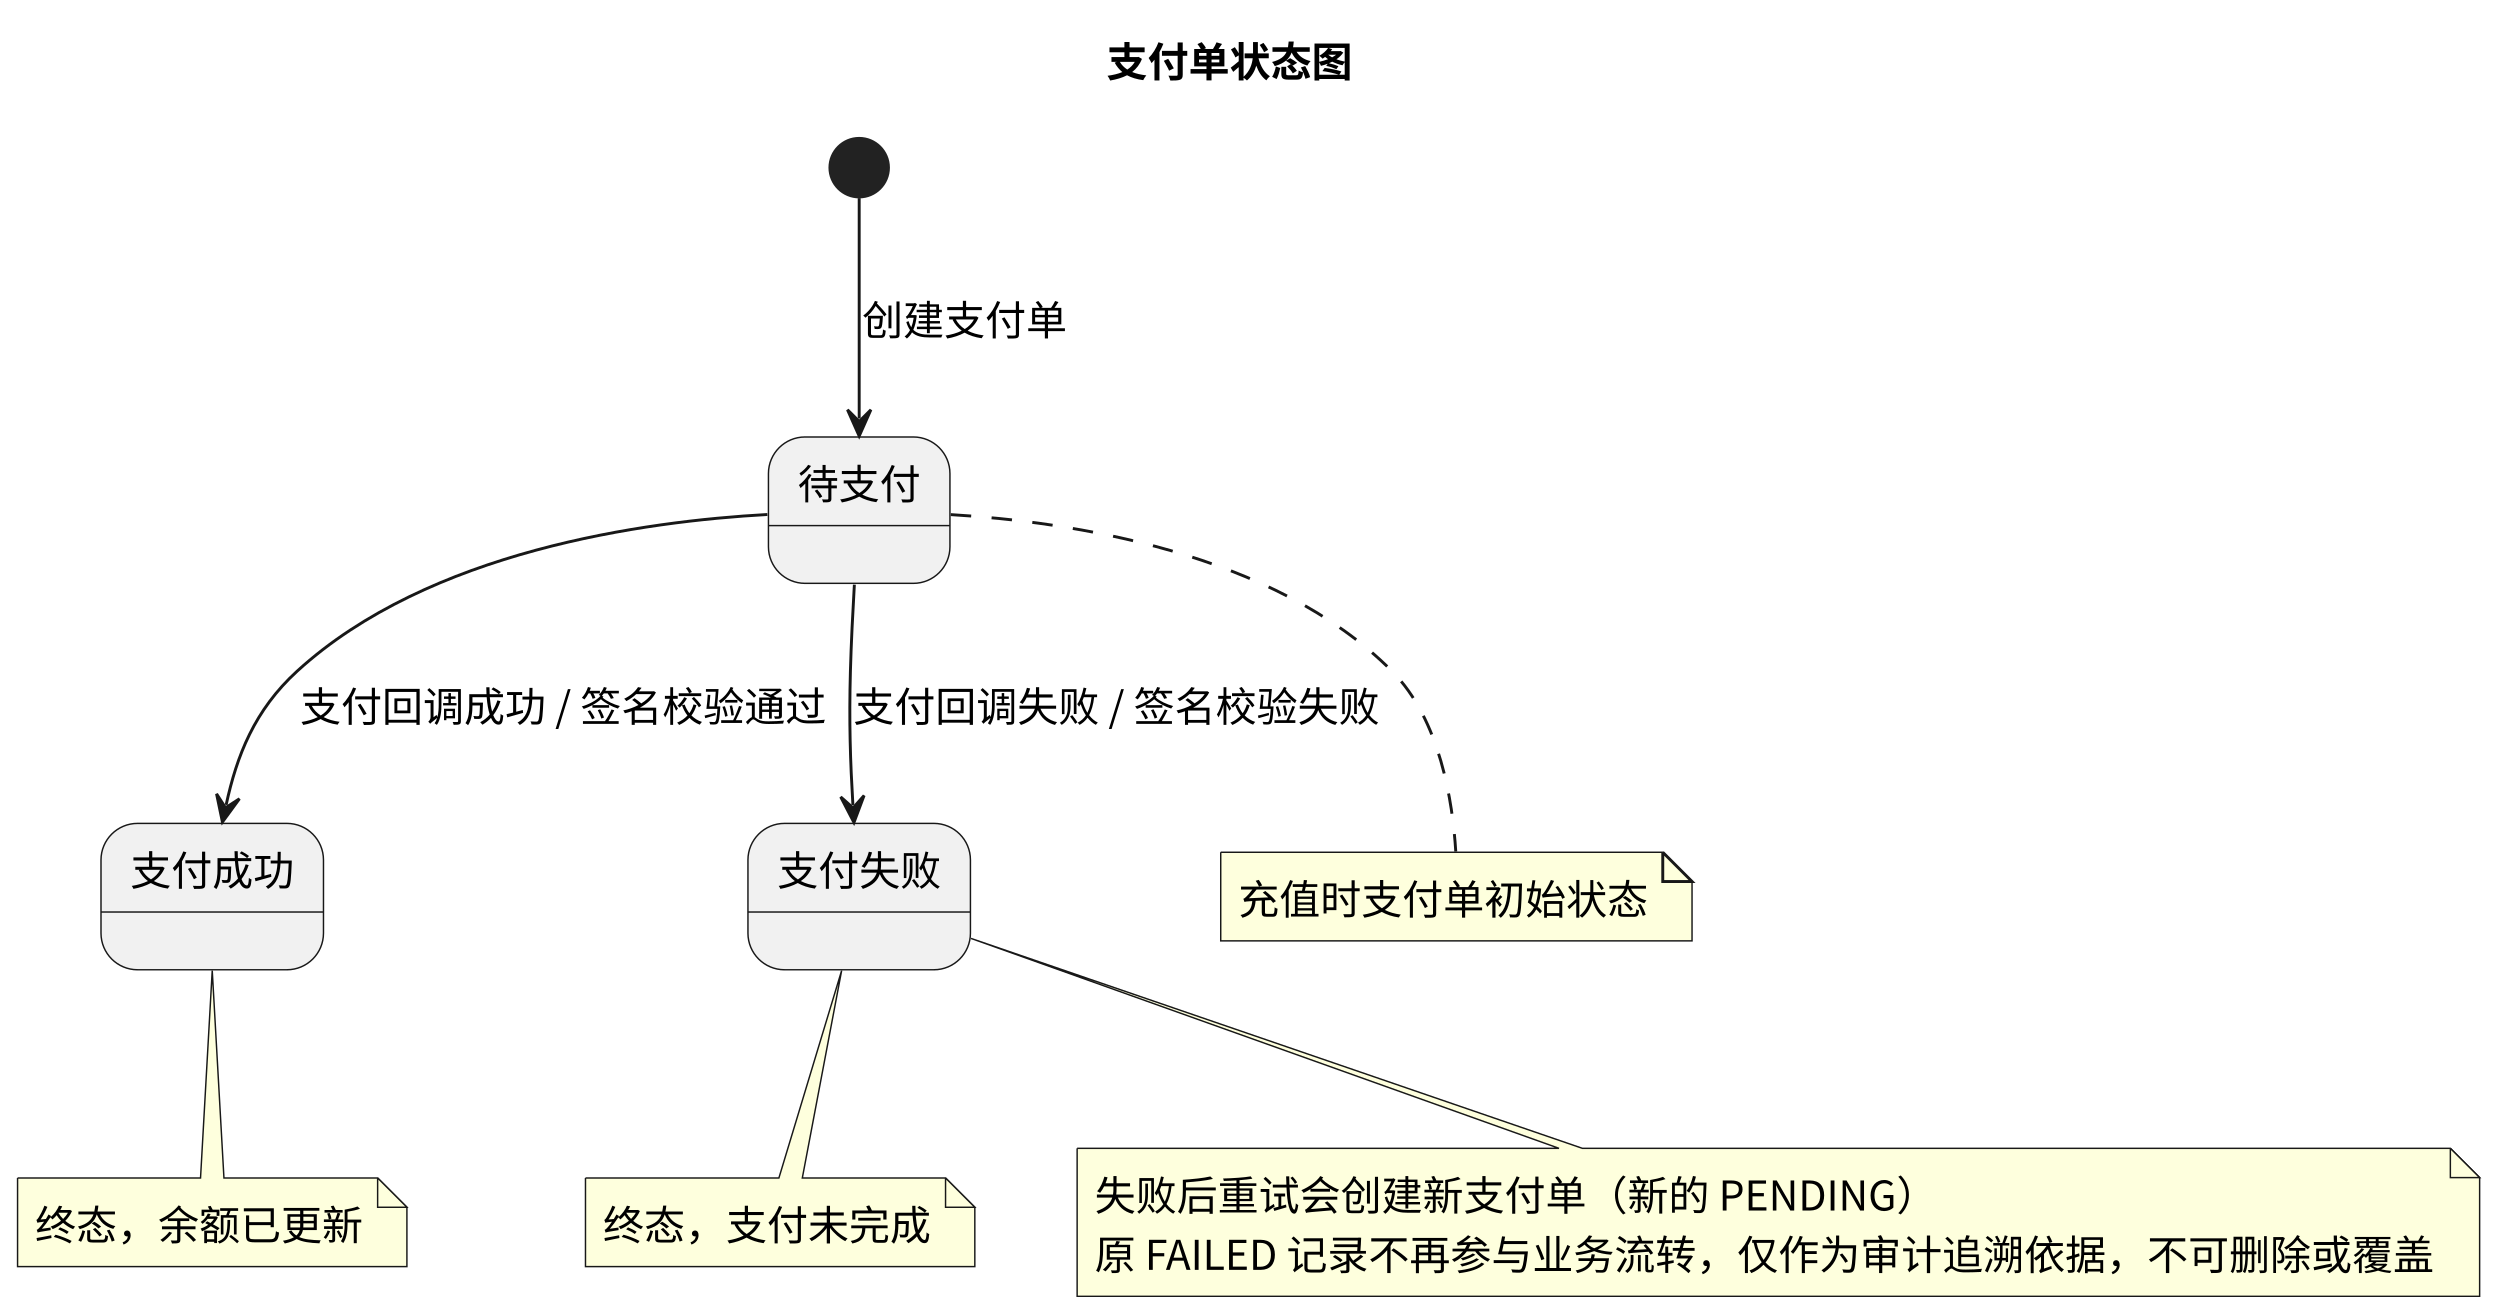
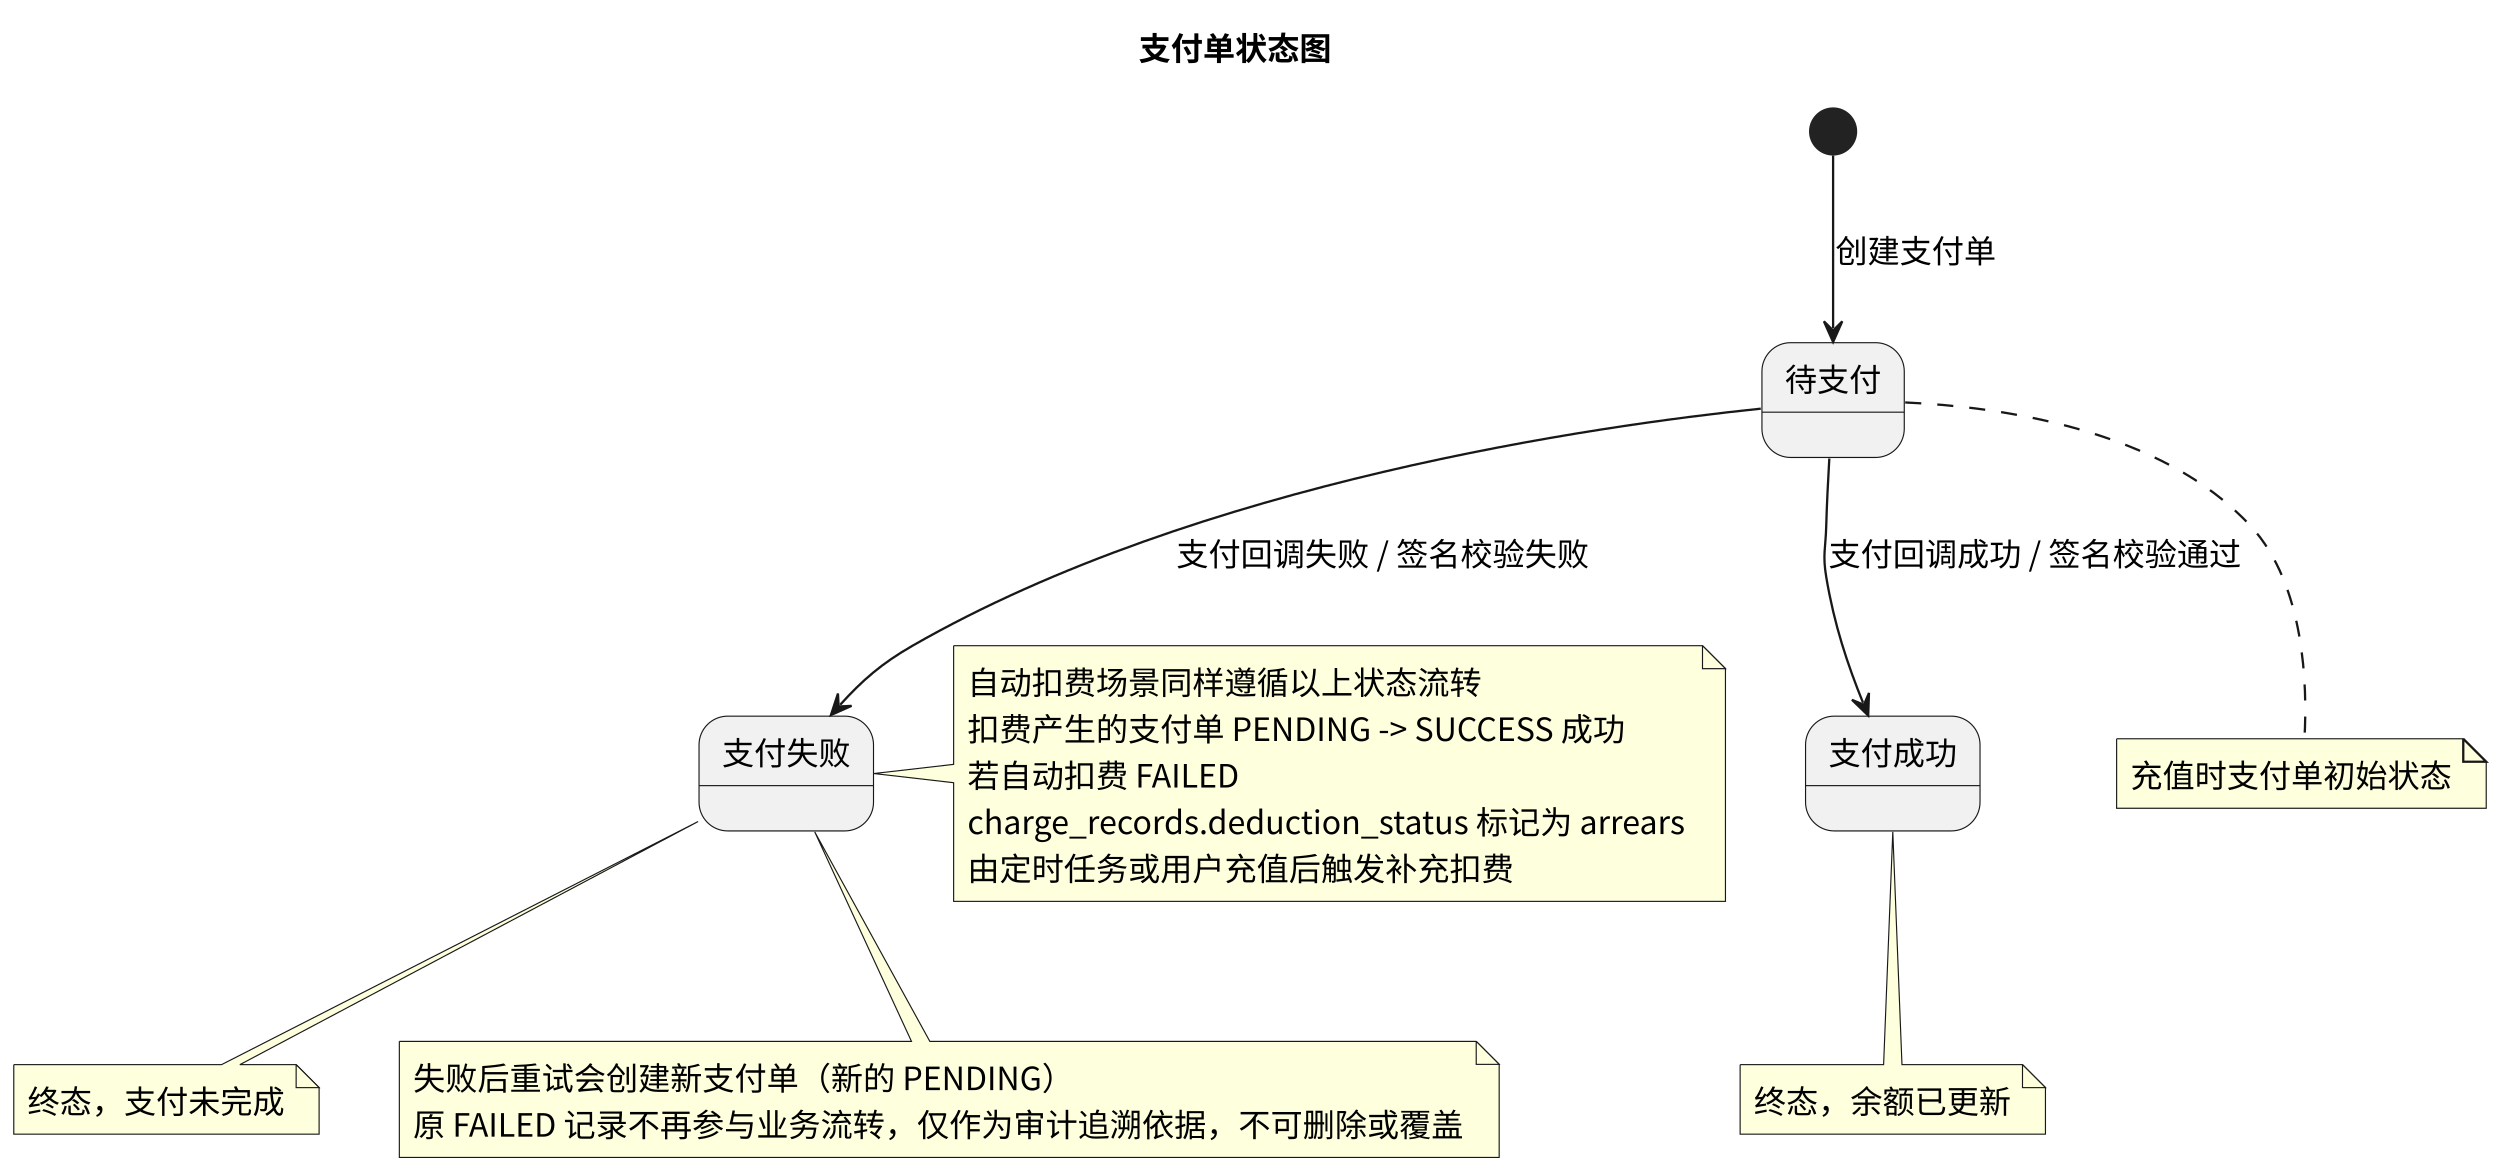
- <svg xmlns="http://www.w3.org/2000/svg" contentStyleType="text/css" data-diagram-type="STATE" height="449px" preserveAspectRatio="none" style="width:854px;height:449px;background:#FFFFFF;" version="1.1" viewBox="0 0 854 449" width="854px" zoomAndPan="magnify">
+ <svg xmlns="http://www.w3.org/2000/svg" contentStyleType="text/css" data-diagram-type="STATE" height="511px" preserveAspectRatio="none" style="width:1089px;height:511px;background:#FFFFFF;" version="1.1" viewBox="0 0 1089 511" width="1089px" zoomAndPan="magnify">
  <defs />
  <g>
    <g class="title" data-source-line="3">
-       <text fill="#000000" font-family="Noto Sans CJK SC" font-size="14" font-weight="bold" lengthAdjust="spacing" textLength="84" x="378.021" y="26.24">支付单状态图</text>
+       <text fill="#000000" font-family="Noto Sans CJK SC" font-size="14" font-weight="bold" lengthAdjust="spacing" textLength="84" x="496" y="26.24">支付单状态图</text>
    </g>
    <g id="PENDING">
-       <rect fill="#F1F1F1" height="50" rx="12.5" ry="12.5" style="stroke:#181818;stroke-width:0.5;" width="62" x="262.5" y="149.272" />
-       <line style="stroke:#181818;stroke-width:0.5;" x1="262.5" x2="324.5" y1="179.544" y2="179.544" />
-       <text fill="#000000" font-family="Noto Sans CJK SC" font-size="14" lengthAdjust="spacing" textLength="42" x="272.5" y="170.512">待支付</text>
+       <rect fill="#F1F1F1" height="50" rx="12.5" ry="12.5" style="stroke:#181818;stroke-width:0.5;" width="62" x="767.5" y="149.272" />
+       <line style="stroke:#181818;stroke-width:0.5;" x1="767.5" x2="829.5" y1="179.544" y2="179.544" />
+       <text fill="#000000" font-family="Noto Sans CJK SC" font-size="14" lengthAdjust="spacing" textLength="42" x="777.5" y="170.512">待支付</text>
    </g>
    <g id="SUCCESS">
-       <rect fill="#F1F1F1" height="50" rx="12.5" ry="12.5" style="stroke:#181818;stroke-width:0.5;" width="76" x="34.5" y="281.272" />
-       <line style="stroke:#181818;stroke-width:0.5;" x1="34.5" x2="110.5" y1="311.544" y2="311.544" />
-       <text fill="#000000" font-family="Noto Sans CJK SC" font-size="14" lengthAdjust="spacing" textLength="56" x="44.5" y="302.512">支付成功</text>
+       <rect fill="#F1F1F1" height="50" rx="12.5" ry="12.5" style="stroke:#181818;stroke-width:0.5;" width="76" x="786.5" y="311.952" />
+       <line style="stroke:#181818;stroke-width:0.5;" x1="786.5" x2="862.5" y1="342.224" y2="342.224" />
+       <text fill="#000000" font-family="Noto Sans CJK SC" font-size="14" lengthAdjust="spacing" textLength="56" x="796.5" y="333.192">支付成功</text>
    </g>
    <g id="FAILED">
-       <rect fill="#F1F1F1" height="50" rx="12.5" ry="12.5" style="stroke:#181818;stroke-width:0.5;" width="76" x="255.5" y="281.272" />
-       <line style="stroke:#181818;stroke-width:0.5;" x1="255.5" x2="331.5" y1="311.544" y2="311.544" />
-       <text fill="#000000" font-family="Noto Sans CJK SC" font-size="14" lengthAdjust="spacing" textLength="56" x="265.5" y="302.512">支付失败</text>
+       <rect fill="#F1F1F1" height="50" rx="12.5" ry="12.5" style="stroke:#181818;stroke-width:0.5;" width="76" x="304.5" y="311.952" />
+       <line style="stroke:#181818;stroke-width:0.5;" x1="304.5" x2="380.5" y1="342.224" y2="342.224" />
+       <text fill="#000000" font-family="Noto Sans CJK SC" font-size="14" lengthAdjust="spacing" textLength="56" x="314.5" y="333.192">支付失败</text>
    </g>
-     <ellipse cx="293.5" cy="57.272" fill="#222222" rx="10" ry="10" style="stroke:#222222;stroke-width:1;" />
+     <ellipse cx="798.5" cy="57.272" fill="#222222" rx="10" ry="10" style="stroke:#222222;stroke-width:1;" />
    <g class="entity" data-entity="GMN2" data-source-line="13" data-uid="ent0003" id="entity_GMN2">
-       <path d="M417,291.132 L417,321.404 L577.999,321.404 L577.999,301.132 L567.999,291.132 L417,291.132" fill="#FEFFDD" style="stroke:#181818;stroke-width:0.5;" />
-       <path d="M567.999,291.132 L567.999,301.132 L577.999,301.132 L567.999,291.132" fill="#FEFFDD" style="stroke:#181818;stroke-width:1;" />
-       <text fill="#000000" font-family="Noto Sans CJK SC" font-size="14" lengthAdjust="spacing" textLength="139.999" x="423" y="312.372">充值时支付单初始状态</text>
+       <path d="M922,321.812 L922,352.084 L1082.999,352.084 L1082.999,331.812 L1072.999,321.812 L922,321.812" fill="#FEFFDD" style="stroke:#181818;stroke-width:0.5;" />
+       <path d="M1072.999,321.812 L1072.999,331.812 L1082.999,331.812 L1072.999,321.812" fill="#FEFFDD" style="stroke:#181818;stroke-width:1;" />
+       <text fill="#000000" font-family="Noto Sans CJK SC" font-size="14" lengthAdjust="spacing" textLength="139.999" x="928" y="343.052">充值时支付单初始状态</text>
    </g>
    <g class="entity" data-entity="GMN5" data-source-line="14" data-uid="ent0006" id="entity_GMN5">
-       <path d="M6,402.402 L6,432.674 A0,0 0 0 0 6,432.674 L139,432.674 A0,0 0 0 0 139,432.674 L139,412.402 L129,402.402 L76.5,402.402 L72.5,331.522 L68.5,402.402 L6,402.402 A0,0 0 0 0 6,402.402" fill="#FEFFDD" style="stroke:#181818;stroke-width:0.5;" />
-       <path d="M129,402.402 L129,412.402 L139,412.402 L129,402.402" fill="#FEFFDD" style="stroke:#181818;stroke-width:0.5;" />
-       <text fill="#000000" font-family="Noto Sans CJK SC" font-size="14" lengthAdjust="spacing" textLength="111.999" x="12" y="423.642">终态，余额已更新</text>
+       <path d="M758,463.762 L758,494.034 A0,0 0 0 0 758,494.034 L891,494.034 A0,0 0 0 0 891,494.034 L891,473.762 L881,463.762 L828.5,463.762 L824.5,362.322 L820.5,463.762 L758,463.762 A0,0 0 0 0 758,463.762" fill="#FEFFDD" style="stroke:#181818;stroke-width:0.5;" />
+       <path d="M881,463.762 L881,473.762 L891,473.762 L881,463.762" fill="#FEFFDD" style="stroke:#181818;stroke-width:0.5;" />
+       <text fill="#000000" font-family="Noto Sans CJK SC" font-size="14" lengthAdjust="spacing" textLength="111.999" x="764" y="485.002">终态，余额已更新</text>
    </g>
    <g class="entity" data-entity="GMN8" data-source-line="15" data-uid="ent0009" id="entity_GMN8">
-       <path d="M200,402.402 L200,432.674 A0,0 0 0 0 200,432.674 L333,432.674 A0,0 0 0 0 333,432.674 L333,412.402 L323,402.402 L274.07,402.402 L287.51,331.522 L266.07,402.402 L200,402.402 A0,0 0 0 0 200,402.402" fill="#FEFFDD" style="stroke:#181818;stroke-width:0.5;" />
-       <path d="M323,402.402 L323,412.402 L333,412.402 L323,402.402" fill="#FEFFDD" style="stroke:#181818;stroke-width:0.5;" />
-       <text fill="#000000" font-family="Noto Sans CJK SC" font-size="14" lengthAdjust="spacing" textLength="111.999" x="206" y="423.642">终态，支付未完成</text>
+       <path d="M6,463.762 L6,494.034 A0,0 0 0 0 6,494.034 L139,494.034 A0,0 0 0 0 139,494.034 L139,473.762 L129,463.762 L104.48,463.762 L304.1,357.852 L96.48,463.762 L6,463.762 A0,0 0 0 0 6,463.762" fill="#FEFFDD" style="stroke:#181818;stroke-width:0.5;" />
+       <path d="M129,463.762 L129,473.762 L139,473.762 L129,463.762" fill="#FEFFDD" style="stroke:#181818;stroke-width:0.5;" />
+       <text fill="#000000" font-family="Noto Sans CJK SC" font-size="14" lengthAdjust="spacing" textLength="111.999" x="12" y="485.002">终态，支付未完成</text>
    </g>
    <g class="entity" data-entity="GMN11" data-source-line="16" data-uid="ent0012" id="entity_GMN11">
-       <path d="M367.95,392.272 L367.95,442.816 A0,0 0 0 0 367.95,442.816 L847.042,442.816 A0,0 0 0 0 847.042,442.816 L847.042,402.272 L837.042,392.272 L540.55,392.272 L331.69,320.562 L532.55,392.272 L367.95,392.272 A0,0 0 0 0 367.95,392.272" fill="#FEFFDD" style="stroke:#181818;stroke-width:0.5;" />
-       <path d="M837.042,392.272 L837.042,402.272 L847.042,402.272 L837.042,392.272" fill="#FEFFDD" style="stroke:#181818;stroke-width:0.5;" />
-       <text fill="#000000" font-family="Noto Sans CJK SC" font-size="14" lengthAdjust="spacing" textLength="287.867" x="373.95" y="413.512">失败后重试会创建新支付单（新的 PENDING）</text>
-       <text fill="#000000" font-family="Noto Sans CJK SC" font-size="14" lengthAdjust="spacing" textLength="458.092" x="373.95" y="433.784">原 FAILED 记录不再参与业务流转，仅作为审计追溯依据，不可删除或覆盖</text>
+       <path d="M173.95,453.632 L173.95,504.176 A0,0 0 0 0 173.95,504.176 L653.042,504.176 A0,0 0 0 0 653.042,504.176 L653.042,463.632 L643.042,453.632 L405.04,453.632 L354.87,362.322 L397.04,453.632 L173.95,453.632 A0,0 0 0 0 173.95,453.632" fill="#FEFFDD" style="stroke:#181818;stroke-width:0.5;" />
+       <path d="M643.042,453.632 L643.042,463.632 L653.042,463.632 L643.042,453.632" fill="#FEFFDD" style="stroke:#181818;stroke-width:0.5;" />
+       <text fill="#000000" font-family="Noto Sans CJK SC" font-size="14" lengthAdjust="spacing" textLength="287.867" x="179.95" y="474.872">失败后重试会创建新支付单（新的 PENDING）</text>
+       <text fill="#000000" font-family="Noto Sans CJK SC" font-size="14" lengthAdjust="spacing" textLength="458.092" x="179.95" y="495.144">原 FAILED 记录不再参与业务流转，仅作为审计追溯依据，不可删除或覆盖</text>
+     </g>
+     <g class="entity" data-entity="GMN14" data-source-line="18" data-uid="ent0015" id="entity_GMN14">
+       <path d="M415.4,281.272 L415.4,332.952 L380.63,336.952 L415.4,340.952 L415.4,392.632 A0,0 0 0 0 415.4,392.632 L751.609,392.632 A0,0 0 0 0 751.609,392.632 L751.609,291.272 L741.609,281.272 L415.4,281.272 A0,0 0 0 0 415.4,281.272" fill="#FEFFDD" style="stroke:#181818;stroke-width:0.5;" />
+       <path d="M741.609,281.272 L741.609,291.272 L751.609,291.272 L741.609,281.272" fill="#FEFFDD" style="stroke:#181818;stroke-width:0.5;" />
+       <text fill="#000000" font-family="Noto Sans CJK SC" font-size="14" lengthAdjust="spacing" textLength="223.999" x="421.4" y="302.512">自动扣费场景同样遵循以上状态流转</text>
+       <text fill="#000000" font-family="Noto Sans CJK SC" font-size="14" lengthAdjust="spacing" textLength="287.139" x="421.4" y="322.784">扣费产生的支付单 PENDING -&gt; SUCCESS 成功</text>
+       <text fill="#000000" font-family="Noto Sans CJK SC" font-size="14" lengthAdjust="spacing" textLength="118.957" x="421.4" y="343.056">若自动扣费 FAILED</text>
+       <text fill="#000000" font-family="Noto Sans CJK SC" font-size="14" lengthAdjust="spacing" textLength="315.209" x="421.4" y="363.328">charge_records.deduction_status 标记为 arrears</text>
+       <text fill="#000000" font-family="Noto Sans CJK SC" font-size="14" lengthAdjust="spacing" textLength="237.999" x="421.4" y="383.599">由定时任务或用户充值后触发补充扣费</text>
    </g>
    <g class="link" data-entity-1=".start." data-entity-2="PENDING" data-source-line="9" data-uid="lnk3" id="link_.start._PENDING">
-       <path d="M293.5,67.682 C293.5,85.272 293.5,117.662 293.5,142.972" fill="none" id="*start*-to-PENDING" style="stroke:#181818;stroke-width:1;" />
-       <polygon fill="#181818" points="293.5,148.972,297.5,139.972,293.5,143.972,289.5,139.972,293.5,148.972" style="stroke:#181818;stroke-width:1;" />
-       <text fill="#000000" font-family="Noto Sans CJK SC" font-size="14" lengthAdjust="spacing" textLength="70" x="294.5" y="114.512">创建支付单</text>
+       <path d="M798.5,67.682 C798.5,85.272 798.5,117.662 798.5,142.972" fill="none" id="*start*-to-PENDING" style="stroke:#181818;stroke-width:1;" />
+       <polygon fill="#181818" points="798.5,148.972,802.5,139.972,798.5,143.972,794.5,139.972,798.5,148.972" style="stroke:#181818;stroke-width:1;" />
+       <text fill="#000000" font-family="Noto Sans CJK SC" font-size="14" lengthAdjust="spacing" textLength="70" x="799.5" y="114.512">创建支付单</text>
    </g>
    <g class="link" data-entity-1="PENDING" data-entity-2="SUCCESS" data-source-line="10" data-uid="lnk4" id="link_PENDING_SUCCESS">
-       <path d="M262.15,175.752 C220.37,178.052 146.5,188.162 101.5,229.272 C86.9,242.602 80.869,258.218 77.249,274.948" fill="none" id="PENDING-to-SUCCESS" style="stroke:#181818;stroke-width:1;" />
-       <polygon fill="#181818" points="75.98,280.812,81.793,272.861,77.037,275.925,73.974,271.17,75.98,280.812" style="stroke:#181818;stroke-width:1;" />
-       <text fill="#000000" font-family="Noto Sans CJK SC" font-size="14" lengthAdjust="spacing" textLength="179.759" x="102.5" y="246.512">支付回调成功 / 签名校验通过</text>
+       <path d="M796.85,199.722 C796.31,208.972 795.77,219.602 795.5,229.272 C795.23,239.042 793.89,241.622 795.5,251.272 C799,272.272 804.81,289.48 811.54,306.12" fill="none" id="PENDING-to-SUCCESS" style="stroke:#181818;stroke-width:1;" />
+       <polygon fill="#181818" points="813.79,311.682,814.124,301.839,811.915,307.047,806.707,304.838,813.79,311.682" style="stroke:#181818;stroke-width:1;" />
+       <text fill="#000000" font-family="Noto Sans CJK SC" font-size="14" lengthAdjust="spacing" textLength="179.759" x="796.5" y="246.512">支付回调成功 / 签名校验通过</text>
    </g>
    <g class="link" data-entity-1="PENDING" data-entity-2="FAILED" data-source-line="11" data-uid="lnk5" id="link_PENDING_FAILED">
-       <path d="M291.85,199.722 C291.31,208.972 290.77,219.602 290.5,229.272 C290.02,246.562 290.463,260.063 291.353,274.983" fill="none" id="PENDING-to-FAILED" style="stroke:#181818;stroke-width:1;" />
-       <polygon fill="#181818" points="291.71,280.972,295.167,271.75,291.412,275.981,287.181,272.226,291.71,280.972" style="stroke:#181818;stroke-width:1;" />
-       <text fill="#000000" font-family="Noto Sans CJK SC" font-size="14" lengthAdjust="spacing" textLength="179.759" x="291.5" y="246.512">支付回调失败 / 签名校验失败</text>
+       <path d="M767,178.012 C696.48,185.302 522.29,209.742 397.5,281.272 C384.07,288.972 375.623,296.33 365.973,307.01" fill="none" id="PENDING-to-FAILED" style="stroke:#181818;stroke-width:1;" />
+       <polygon fill="#181818" points="361.95,311.462,370.952,307.466,365.302,307.752,365.016,302.102,361.95,311.462" style="stroke:#181818;stroke-width:1;" />
+       <text fill="#000000" font-family="Noto Sans CJK SC" font-size="14" lengthAdjust="spacing" textLength="179.759" x="512.41" y="246.512">支付回调失败 / 签名校验失败</text>
    </g>
    <g class="link" data-entity-1="PENDING" data-entity-2="GMN2" data-source-line="13" data-uid="lnk4" id="link_PENDING_GMN2">
-       <path d="M324.77,175.792 C365.13,178.202 434.97,188.462 475.5,229.272 C491.96,245.832 496.26,273.912 497.29,290.912" fill="none" id="PENDING-GMN2" style="stroke:#181818;stroke-width:1;stroke-dasharray:7,7;" />
+       <path d="M829.91,175.312 C870.76,177.152 941.49,186.792 980.5,229.272 C1004.04,254.892 1005.1,298.792 1003.84,321.462" fill="none" id="PENDING-GMN2" style="stroke:#181818;stroke-width:1;stroke-dasharray:7,7;" />
    </g>
  </g>
</svg>
